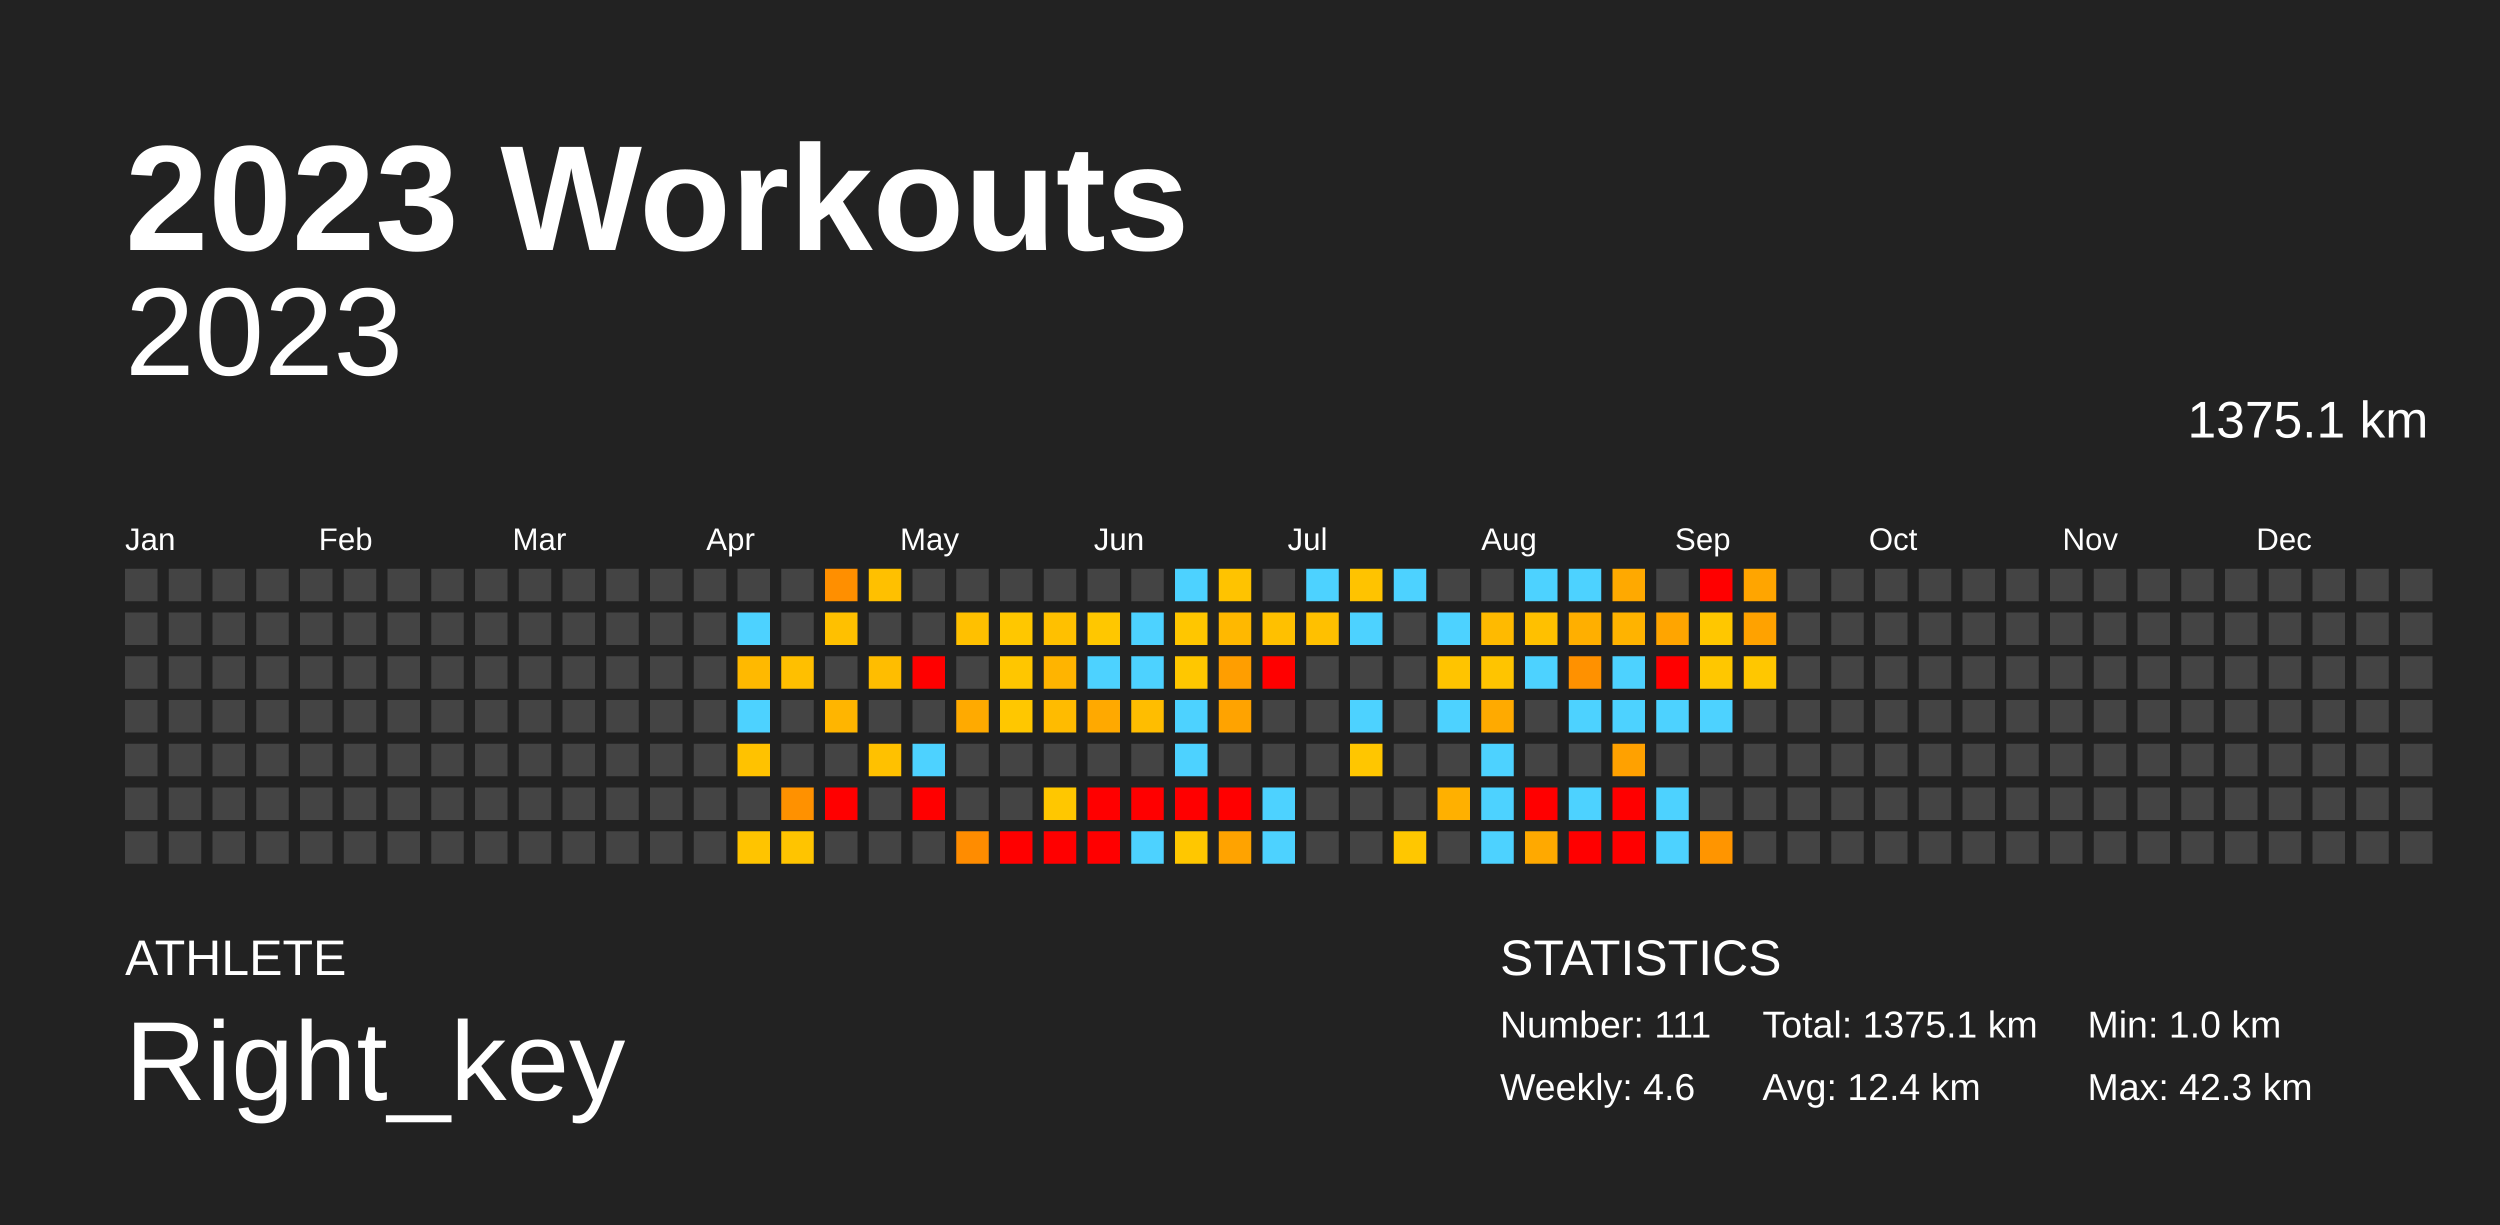
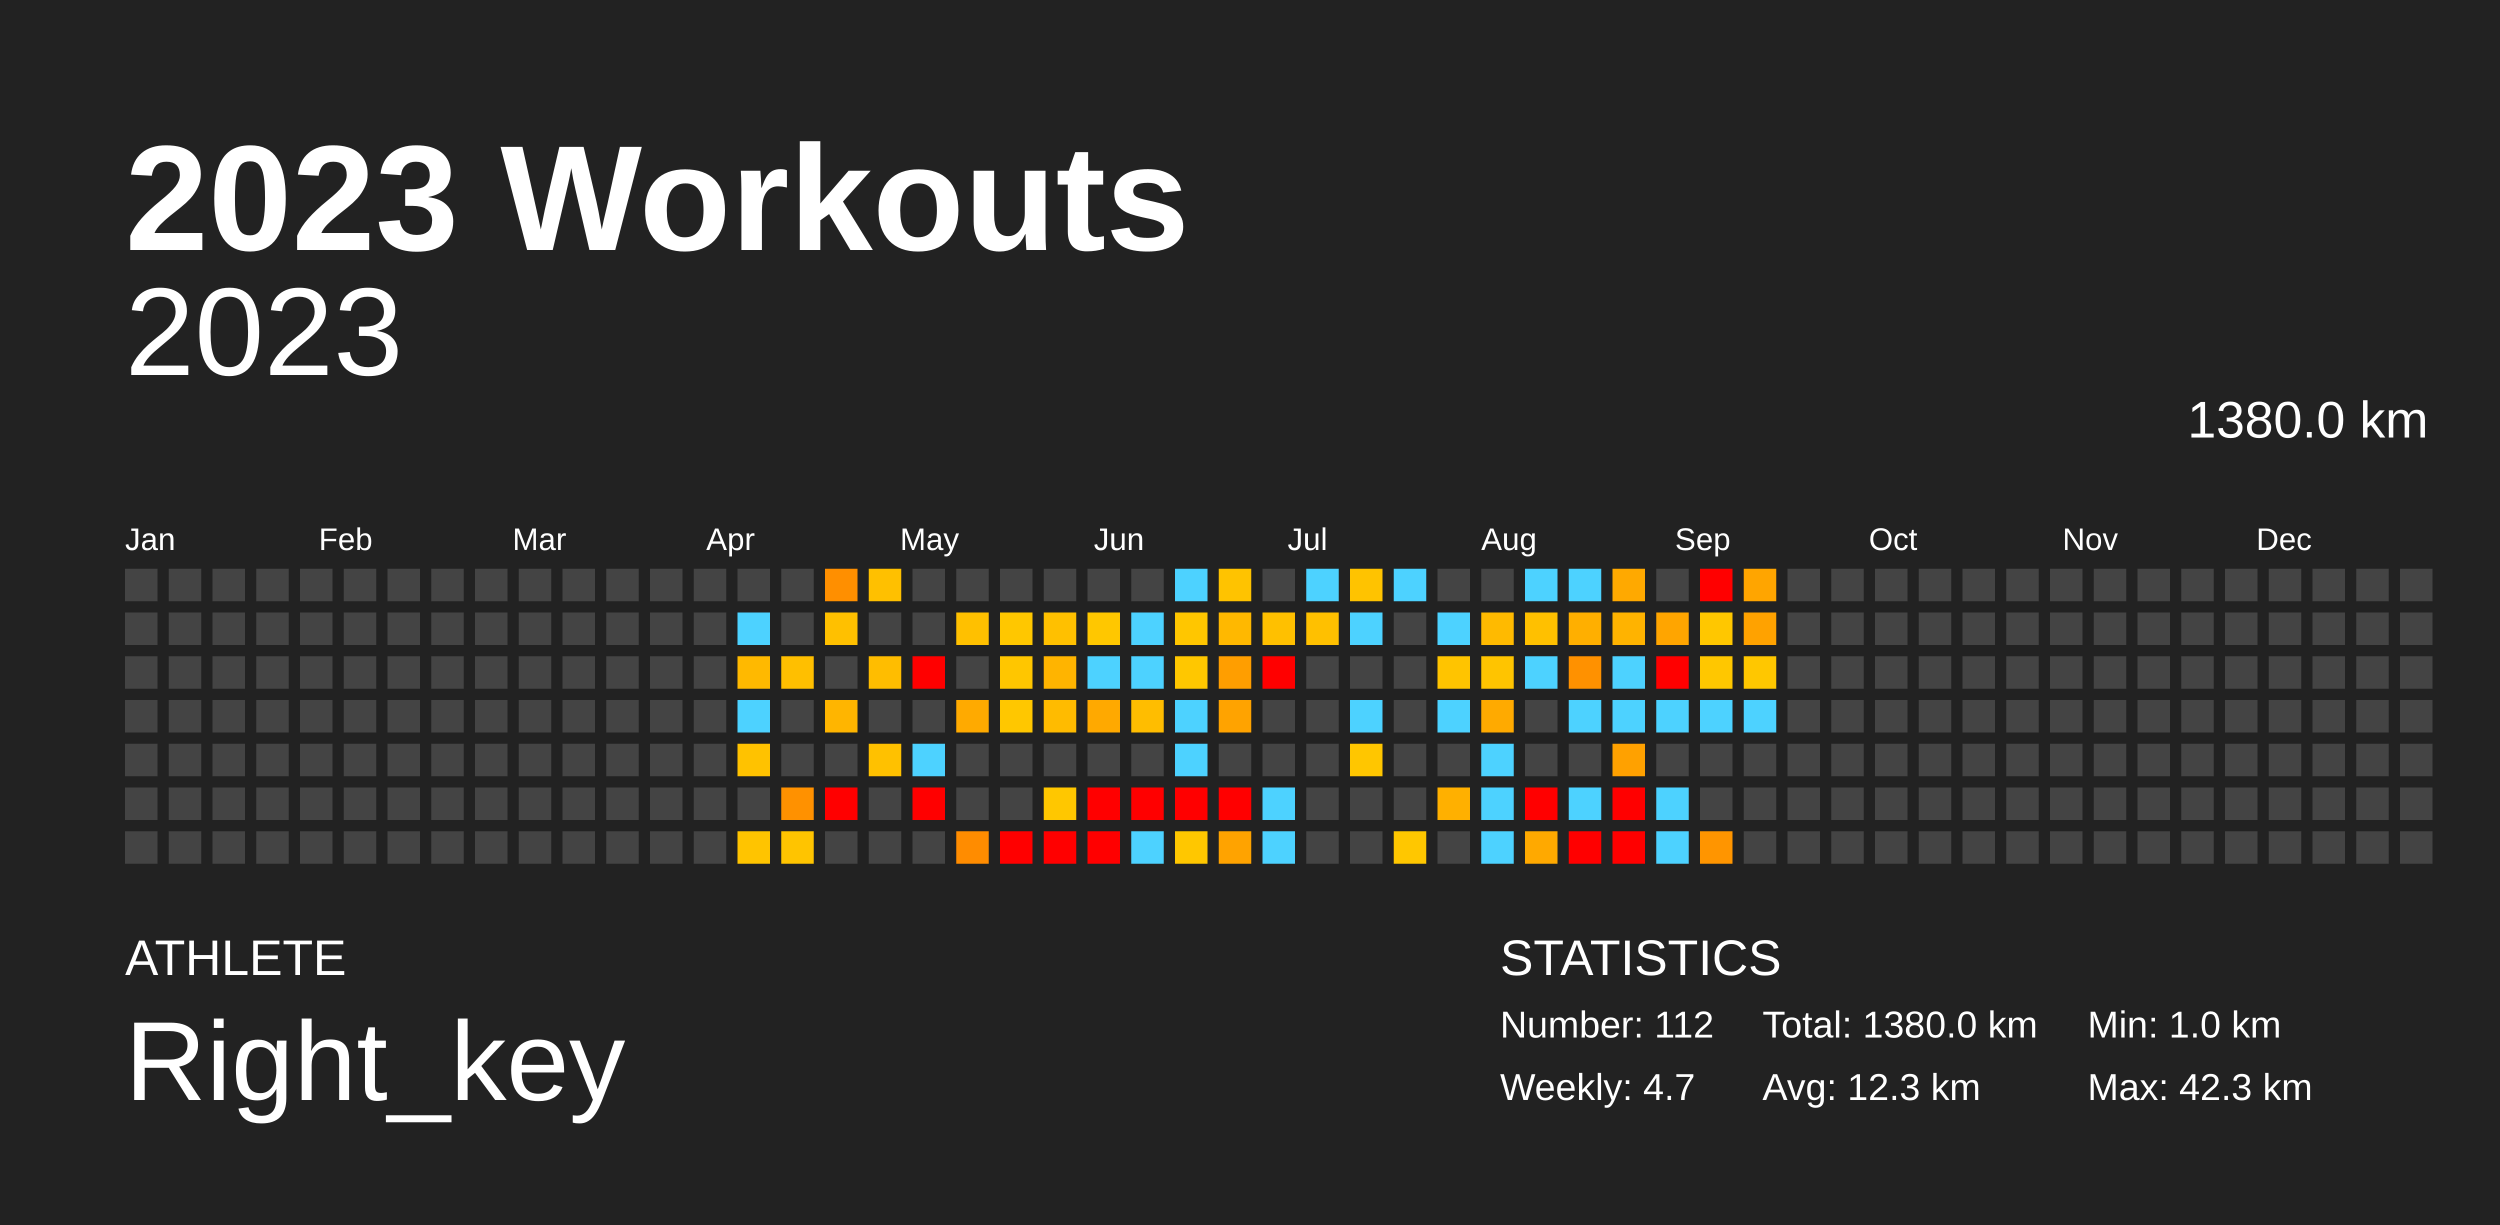
<svg xmlns="http://www.w3.org/2000/svg" baseProfile="full" height="98mm" version="1.1" viewBox="0,0,200,98" width="200mm">
  <defs />
  <rect fill="#222222" height="98" width="200" x="0" y="0" />
  <text fill="#FFFFFF" style="font-size:12px; font-family:Arial; font-weight:bold;" x="10" y="20">2023 Workouts</text>
  <text fill="#FFFFFF" style="font-size:4px; font-family:Arial" x="10" y="78">ATHLETE</text>
  <text fill="#FFFFFF" style="font-size:9px; font-family:Arial" x="10" y="88">Right_key</text>
  <text fill="#FFFFFF" style="font-size:4px; font-family:Arial" x="120" y="78">STATISTICS</text>
-   <text fill="#FFFFFF" style="font-size:3px; font-family:Arial" x="120" y="83">Number: 111</text>
-   <text fill="#FFFFFF" style="font-size:3px; font-family:Arial" x="120" y="88">Weekly: 4.6</text>
-   <text fill="#FFFFFF" style="font-size:3px; font-family:Arial" x="141" y="83">Total: 1375.1 km</text>
-   <text fill="#FFFFFF" style="font-size:3px; font-family:Arial" x="141" y="88">Avg: 12.4 km</text>
+   <text fill="#FFFFFF" style="font-size:3px; font-family:Arial" x="120" y="83">Number: 112</text>
+   <text fill="#FFFFFF" style="font-size:3px; font-family:Arial" x="120" y="88">Weekly: 4.7</text>
+   <text fill="#FFFFFF" style="font-size:3px; font-family:Arial" x="141" y="83">Total: 1380.0 km</text>
+   <text fill="#FFFFFF" style="font-size:3px; font-family:Arial" x="141" y="88">Avg: 12.3 km</text>
  <text fill="#FFFFFF" style="font-size:3px; font-family:Arial" x="167" y="83">Min: 1.0 km</text>
  <text fill="#FFFFFF" style="font-size:3px; font-family:Arial" x="167" y="88">Max: 42.3 km</text>
  <text alignment-baseline="hanging" fill="#FFFFFF" style="font-size:10.0px; font-family:Arial;" x="10" y="30">2023</text>
-   <text alignment-baseline="hanging" fill="#FFFFFF" style="font-size:4.125px; font-family:Arial;" x="175" y="35">1375.1 km</text>
+   <text alignment-baseline="hanging" fill="#FFFFFF" style="font-size:4.125px; font-family:Arial;" x="175" y="35">1380.0 km</text>
  <text fill="#FFFFFF" style="font-size:2.5px; font-family:Arial" x="10.0" y="44">Jan</text>
  <text fill="#FFFFFF" style="font-size:2.5px; font-family:Arial" x="25.5" y="44">Feb</text>
  <text fill="#FFFFFF" style="font-size:2.5px; font-family:Arial" x="41.0" y="44">Mar</text>
  <text fill="#FFFFFF" style="font-size:2.5px; font-family:Arial" x="56.5" y="44">Apr</text>
  <text fill="#FFFFFF" style="font-size:2.5px; font-family:Arial" x="72.0" y="44">May</text>
  <text fill="#FFFFFF" style="font-size:2.5px; font-family:Arial" x="87.5" y="44">Jun</text>
  <text fill="#FFFFFF" style="font-size:2.5px; font-family:Arial" x="103.0" y="44">Jul</text>
  <text fill="#FFFFFF" style="font-size:2.5px; font-family:Arial" x="118.5" y="44">Aug</text>
  <text fill="#FFFFFF" style="font-size:2.5px; font-family:Arial" x="134.0" y="44">Sep</text>
  <text fill="#FFFFFF" style="font-size:2.5px; font-family:Arial" x="149.5" y="44">Oct</text>
  <text fill="#FFFFFF" style="font-size:2.5px; font-family:Arial" x="165.0" y="44">Nov</text>
  <text fill="#FFFFFF" style="font-size:2.5px; font-family:Arial" x="180.5" y="44">Dec</text>
  <rect fill="#444444" height="2.6" width="2.6" x="10.0" y="45.5" />
  <rect fill="#444444" height="2.6" width="2.6" x="10.0" y="49.0" />
  <rect fill="#444444" height="2.6" width="2.6" x="10.0" y="52.5" />
  <rect fill="#444444" height="2.6" width="2.6" x="10.0" y="56.0" />
  <rect fill="#444444" height="2.6" width="2.6" x="10.0" y="59.5" />
  <rect fill="#444444" height="2.6" width="2.6" x="10.0" y="63.0" />
  <rect fill="#444444" height="2.6" width="2.6" x="10.0" y="66.5" />
  <rect fill="#444444" height="2.6" width="2.6" x="13.5" y="45.5" />
  <rect fill="#444444" height="2.6" width="2.6" x="13.5" y="49.0" />
  <rect fill="#444444" height="2.6" width="2.6" x="13.5" y="52.5" />
  <rect fill="#444444" height="2.6" width="2.6" x="13.5" y="56.0" />
  <rect fill="#444444" height="2.6" width="2.6" x="13.5" y="59.5" />
  <rect fill="#444444" height="2.6" width="2.6" x="13.5" y="63.0" />
  <rect fill="#444444" height="2.6" width="2.6" x="13.5" y="66.5" />
  <rect fill="#444444" height="2.6" width="2.6" x="17.0" y="45.5" />
  <rect fill="#444444" height="2.6" width="2.6" x="17.0" y="49.0" />
  <rect fill="#444444" height="2.6" width="2.6" x="17.0" y="52.5" />
  <rect fill="#444444" height="2.6" width="2.6" x="17.0" y="56.0" />
  <rect fill="#444444" height="2.6" width="2.6" x="17.0" y="59.5" />
  <rect fill="#444444" height="2.6" width="2.6" x="17.0" y="63.0" />
  <rect fill="#444444" height="2.6" width="2.6" x="17.0" y="66.5" />
  <rect fill="#444444" height="2.6" width="2.6" x="20.5" y="45.5" />
  <rect fill="#444444" height="2.6" width="2.6" x="20.5" y="49.0" />
  <rect fill="#444444" height="2.6" width="2.6" x="20.5" y="52.5" />
  <rect fill="#444444" height="2.6" width="2.6" x="20.5" y="56.0" />
  <rect fill="#444444" height="2.6" width="2.6" x="20.5" y="59.5" />
  <rect fill="#444444" height="2.6" width="2.6" x="20.5" y="63.0" />
  <rect fill="#444444" height="2.6" width="2.6" x="20.5" y="66.5" />
  <rect fill="#444444" height="2.6" width="2.6" x="24.0" y="45.5" />
  <rect fill="#444444" height="2.6" width="2.6" x="24.0" y="49.0" />
  <rect fill="#444444" height="2.6" width="2.6" x="24.0" y="52.5" />
  <rect fill="#444444" height="2.6" width="2.6" x="24.0" y="56.0" />
  <rect fill="#444444" height="2.6" width="2.6" x="24.0" y="59.5" />
  <rect fill="#444444" height="2.6" width="2.6" x="24.0" y="63.0" />
  <rect fill="#444444" height="2.6" width="2.6" x="24.0" y="66.5" />
  <rect fill="#444444" height="2.6" width="2.6" x="27.5" y="45.5" />
  <rect fill="#444444" height="2.6" width="2.6" x="27.5" y="49.0" />
  <rect fill="#444444" height="2.6" width="2.6" x="27.5" y="52.5" />
  <rect fill="#444444" height="2.6" width="2.6" x="27.5" y="56.0" />
  <rect fill="#444444" height="2.6" width="2.6" x="27.5" y="59.5" />
  <rect fill="#444444" height="2.6" width="2.6" x="27.5" y="63.0" />
  <rect fill="#444444" height="2.6" width="2.6" x="27.5" y="66.5" />
  <rect fill="#444444" height="2.6" width="2.6" x="31.0" y="45.5" />
  <rect fill="#444444" height="2.6" width="2.6" x="31.0" y="49.0" />
  <rect fill="#444444" height="2.6" width="2.6" x="31.0" y="52.5" />
  <rect fill="#444444" height="2.6" width="2.6" x="31.0" y="56.0" />
  <rect fill="#444444" height="2.6" width="2.6" x="31.0" y="59.5" />
  <rect fill="#444444" height="2.6" width="2.6" x="31.0" y="63.0" />
  <rect fill="#444444" height="2.6" width="2.6" x="31.0" y="66.5" />
  <rect fill="#444444" height="2.6" width="2.6" x="34.5" y="45.5" />
  <rect fill="#444444" height="2.6" width="2.6" x="34.5" y="49.0" />
  <rect fill="#444444" height="2.6" width="2.6" x="34.5" y="52.5" />
  <rect fill="#444444" height="2.6" width="2.6" x="34.5" y="56.0" />
  <rect fill="#444444" height="2.6" width="2.6" x="34.5" y="59.5" />
  <rect fill="#444444" height="2.6" width="2.6" x="34.5" y="63.0" />
  <rect fill="#444444" height="2.6" width="2.6" x="34.5" y="66.5" />
  <rect fill="#444444" height="2.6" width="2.6" x="38.0" y="45.5" />
  <rect fill="#444444" height="2.6" width="2.6" x="38.0" y="49.0" />
  <rect fill="#444444" height="2.6" width="2.6" x="38.0" y="52.5" />
  <rect fill="#444444" height="2.6" width="2.6" x="38.0" y="56.0" />
  <rect fill="#444444" height="2.6" width="2.6" x="38.0" y="59.5" />
  <rect fill="#444444" height="2.6" width="2.6" x="38.0" y="63.0" />
  <rect fill="#444444" height="2.6" width="2.6" x="38.0" y="66.5" />
  <rect fill="#444444" height="2.6" width="2.6" x="41.5" y="45.5" />
  <rect fill="#444444" height="2.6" width="2.6" x="41.5" y="49.0" />
  <rect fill="#444444" height="2.6" width="2.6" x="41.5" y="52.5" />
  <rect fill="#444444" height="2.6" width="2.6" x="41.5" y="56.0" />
  <rect fill="#444444" height="2.6" width="2.6" x="41.5" y="59.5" />
  <rect fill="#444444" height="2.6" width="2.6" x="41.5" y="63.0" />
  <rect fill="#444444" height="2.6" width="2.6" x="41.5" y="66.5" />
  <rect fill="#444444" height="2.6" width="2.6" x="45.0" y="45.5" />
  <rect fill="#444444" height="2.6" width="2.6" x="45.0" y="49.0" />
  <rect fill="#444444" height="2.6" width="2.6" x="45.0" y="52.5" />
  <rect fill="#444444" height="2.6" width="2.6" x="45.0" y="56.0" />
  <rect fill="#444444" height="2.6" width="2.6" x="45.0" y="59.5" />
  <rect fill="#444444" height="2.6" width="2.6" x="45.0" y="63.0" />
  <rect fill="#444444" height="2.6" width="2.6" x="45.0" y="66.5" />
  <rect fill="#444444" height="2.6" width="2.6" x="48.5" y="45.5" />
  <rect fill="#444444" height="2.6" width="2.6" x="48.5" y="49.0" />
  <rect fill="#444444" height="2.6" width="2.6" x="48.5" y="52.5" />
  <rect fill="#444444" height="2.6" width="2.6" x="48.5" y="56.0" />
  <rect fill="#444444" height="2.6" width="2.6" x="48.5" y="59.5" />
  <rect fill="#444444" height="2.6" width="2.6" x="48.5" y="63.0" />
  <rect fill="#444444" height="2.6" width="2.6" x="48.5" y="66.5" />
  <rect fill="#444444" height="2.6" width="2.6" x="52.0" y="45.5" />
  <rect fill="#444444" height="2.6" width="2.6" x="52.0" y="49.0" />
  <rect fill="#444444" height="2.6" width="2.6" x="52.0" y="52.5" />
  <rect fill="#444444" height="2.6" width="2.6" x="52.0" y="56.0" />
  <rect fill="#444444" height="2.6" width="2.6" x="52.0" y="59.5" />
  <rect fill="#444444" height="2.6" width="2.6" x="52.0" y="63.0" />
  <rect fill="#444444" height="2.6" width="2.6" x="52.0" y="66.5" />
  <rect fill="#444444" height="2.6" width="2.6" x="55.5" y="45.5" />
  <rect fill="#444444" height="2.6" width="2.6" x="55.5" y="49.0" />
  <rect fill="#444444" height="2.6" width="2.6" x="55.5" y="52.5" />
  <rect fill="#444444" height="2.6" width="2.6" x="55.5" y="56.0" />
  <rect fill="#444444" height="2.6" width="2.6" x="55.5" y="59.5" />
  <rect fill="#444444" height="2.6" width="2.6" x="55.5" y="63.0" />
  <rect fill="#444444" height="2.6" width="2.6" x="55.5" y="66.5" />
  <rect fill="#444444" height="2.6" width="2.6" x="59.0" y="45.5" />
  <rect fill="#4dd2ff" height="2.6" width="2.6" x="59.0" y="49.0" />
  <rect fill="#ffb900" height="2.6" width="2.6" x="59.0" y="52.5" />
  <rect fill="#4dd2ff" height="2.6" width="2.6" x="59.0" y="56.0" />
  <rect fill="#ffc200" height="2.6" width="2.6" x="59.0" y="59.5" />
  <rect fill="#444444" height="2.6" width="2.6" x="59.0" y="63.0" />
  <rect fill="#ffc400" height="2.6" width="2.6" x="59.0" y="66.5" />
  <rect fill="#444444" height="2.6" width="2.6" x="62.5" y="45.5" />
  <rect fill="#444444" height="2.6" width="2.6" x="62.5" y="49.0" />
  <rect fill="#ffbf00" height="2.6" width="2.6" x="62.5" y="52.5" />
  <rect fill="#444444" height="2.6" width="2.6" x="62.5" y="56.0" />
  <rect fill="#444444" height="2.6" width="2.6" x="62.5" y="59.5" />
  <rect fill="#ff9100" height="2.6" width="2.6" x="62.5" y="63.0" />
  <rect fill="#ffc400" height="2.6" width="2.6" x="62.5" y="66.5" />
  <rect fill="#ff8f00" height="2.6" width="2.6" x="66.0" y="45.5" />
  <rect fill="#ffc000" height="2.6" width="2.6" x="66.0" y="49.0" />
  <rect fill="#444444" height="2.6" width="2.6" x="66.0" y="52.5" />
  <rect fill="#ffb500" height="2.6" width="2.6" x="66.0" y="56.0" />
  <rect fill="#444444" height="2.6" width="2.6" x="66.0" y="59.5" />
  <rect fill="red" height="2.6" width="2.6" x="66.0" y="63.0" />
  <rect fill="#444444" height="2.6" width="2.6" x="66.0" y="66.5" />
  <rect fill="#ffc000" height="2.6" width="2.6" x="69.5" y="45.5" />
  <rect fill="#444444" height="2.6" width="2.6" x="69.5" y="49.0" />
  <rect fill="#ffbd00" height="2.6" width="2.6" x="69.5" y="52.5" />
  <rect fill="#444444" height="2.6" width="2.6" x="69.5" y="56.0" />
  <rect fill="#ffc100" height="2.6" width="2.6" x="69.5" y="59.5" />
  <rect fill="#444444" height="2.6" width="2.6" x="69.5" y="63.0" />
  <rect fill="#444444" height="2.6" width="2.6" x="69.5" y="66.5" />
  <rect fill="#444444" height="2.6" width="2.6" x="73.0" y="45.5" />
  <rect fill="#444444" height="2.6" width="2.6" x="73.0" y="49.0" />
  <rect fill="red" height="2.6" width="2.6" x="73.0" y="52.5" />
  <rect fill="#444444" height="2.6" width="2.6" x="73.0" y="56.0" />
  <rect fill="#4dd2ff" height="2.6" width="2.6" x="73.0" y="59.5" />
  <rect fill="red" height="2.6" width="2.6" x="73.0" y="63.0" />
  <rect fill="#444444" height="2.6" width="2.6" x="73.0" y="66.5" />
  <rect fill="#444444" height="2.6" width="2.6" x="76.5" y="45.5" />
  <rect fill="#ffc000" height="2.6" width="2.6" x="76.5" y="49.0" />
  <rect fill="#444444" height="2.6" width="2.6" x="76.5" y="52.5" />
  <rect fill="#ffaa00" height="2.6" width="2.6" x="76.5" y="56.0" />
  <rect fill="#444444" height="2.6" width="2.6" x="76.5" y="59.5" />
  <rect fill="#444444" height="2.6" width="2.6" x="76.5" y="63.0" />
  <rect fill="#ff8c00" height="2.6" width="2.6" x="76.5" y="66.5" />
  <rect fill="#444444" height="2.6" width="2.6" x="80.0" y="45.5" />
  <rect fill="#ffc700" height="2.6" width="2.6" x="80.0" y="49.0" />
  <rect fill="#ffc600" height="2.6" width="2.6" x="80.0" y="52.5" />
  <rect fill="#ffc700" height="2.6" width="2.6" x="80.0" y="56.0" />
  <rect fill="#444444" height="2.6" width="2.6" x="80.0" y="59.5" />
  <rect fill="#444444" height="2.6" width="2.6" x="80.0" y="63.0" />
  <rect fill="red" height="2.6" width="2.6" x="80.0" y="66.5" />
  <rect fill="#444444" height="2.6" width="2.6" x="83.5" y="45.5" />
  <rect fill="#ffc000" height="2.6" width="2.6" x="83.5" y="49.0" />
  <rect fill="#ffb400" height="2.6" width="2.6" x="83.5" y="52.5" />
  <rect fill="#ffbb00" height="2.6" width="2.6" x="83.5" y="56.0" />
  <rect fill="#444444" height="2.6" width="2.6" x="83.5" y="59.5" />
  <rect fill="#ffc700" height="2.6" width="2.6" x="83.5" y="63.0" />
  <rect fill="red" height="2.6" width="2.6" x="83.5" y="66.5" />
  <rect fill="#444444" height="2.6" width="2.6" x="87.0" y="45.5" />
  <rect fill="#ffc700" height="2.6" width="2.6" x="87.0" y="49.0" />
  <rect fill="#4dd2ff" height="2.6" width="2.6" x="87.0" y="52.5" />
  <rect fill="#ffa900" height="2.6" width="2.6" x="87.0" y="56.0" />
  <rect fill="#444444" height="2.6" width="2.6" x="87.0" y="59.5" />
  <rect fill="red" height="2.6" width="2.6" x="87.0" y="63.0" />
  <rect fill="red" height="2.6" width="2.6" x="87.0" y="66.5" />
  <rect fill="#444444" height="2.6" width="2.6" x="90.5" y="45.5" />
  <rect fill="#4dd2ff" height="2.6" width="2.6" x="90.5" y="49.0" />
  <rect fill="#4dd2ff" height="2.6" width="2.6" x="90.5" y="52.5" />
  <rect fill="#ffbd00" height="2.6" width="2.6" x="90.5" y="56.0" />
  <rect fill="#444444" height="2.6" width="2.6" x="90.5" y="59.5" />
  <rect fill="red" height="2.6" width="2.6" x="90.5" y="63.0" />
  <rect fill="#4dd2ff" height="2.6" width="2.6" x="90.5" y="66.5" />
  <rect fill="#4dd2ff" height="2.6" width="2.6" x="94.0" y="45.5" />
  <rect fill="#ffc600" height="2.6" width="2.6" x="94.0" y="49.0" />
  <rect fill="#ffc700" height="2.6" width="2.6" x="94.0" y="52.5" />
  <rect fill="#4dd2ff" height="2.6" width="2.6" x="94.0" y="56.0" />
  <rect fill="#4dd2ff" height="2.6" width="2.6" x="94.0" y="59.5" />
  <rect fill="red" height="2.6" width="2.6" x="94.0" y="63.0" />
  <rect fill="#ffc700" height="2.6" width="2.6" x="94.0" y="66.5" />
  <rect fill="#ffc300" height="2.6" width="2.6" x="97.5" y="45.5" />
  <rect fill="#ffb800" height="2.6" width="2.6" x="97.5" y="49.0" />
  <rect fill="#ff9e00" height="2.6" width="2.6" x="97.5" y="52.5" />
  <rect fill="#ffa300" height="2.6" width="2.6" x="97.5" y="56.0" />
  <rect fill="#444444" height="2.6" width="2.6" x="97.5" y="59.5" />
  <rect fill="red" height="2.6" width="2.6" x="97.5" y="63.0" />
  <rect fill="#ffa300" height="2.6" width="2.6" x="97.5" y="66.5" />
  <rect fill="#444444" height="2.6" width="2.6" x="101.0" y="45.5" />
  <rect fill="#ffc000" height="2.6" width="2.6" x="101.0" y="49.0" />
  <rect fill="red" height="2.6" width="2.6" x="101.0" y="52.5" />
  <rect fill="#444444" height="2.6" width="2.6" x="101.0" y="56.0" />
  <rect fill="#444444" height="2.6" width="2.6" x="101.0" y="59.5" />
  <rect fill="#4dd2ff" height="2.6" width="2.6" x="101.0" y="63.0" />
  <rect fill="#4dd2ff" height="2.6" width="2.6" x="101.0" y="66.5" />
  <rect fill="#4dd2ff" height="2.6" width="2.6" x="104.5" y="45.5" />
  <rect fill="#ffc000" height="2.6" width="2.6" x="104.5" y="49.0" />
  <rect fill="#444444" height="2.6" width="2.6" x="104.5" y="52.5" />
  <rect fill="#444444" height="2.6" width="2.6" x="104.5" y="56.0" />
  <rect fill="#444444" height="2.6" width="2.6" x="104.5" y="59.5" />
  <rect fill="#444444" height="2.6" width="2.6" x="104.5" y="63.0" />
  <rect fill="#444444" height="2.6" width="2.6" x="104.5" y="66.5" />
  <rect fill="#ffc300" height="2.6" width="2.6" x="108.0" y="45.5" />
  <rect fill="#4dd2ff" height="2.6" width="2.6" x="108.0" y="49.0" />
  <rect fill="#444444" height="2.6" width="2.6" x="108.0" y="52.5" />
  <rect fill="#4dd2ff" height="2.6" width="2.6" x="108.0" y="56.0" />
  <rect fill="#ffc600" height="2.6" width="2.6" x="108.0" y="59.5" />
  <rect fill="#444444" height="2.6" width="2.6" x="108.0" y="63.0" />
  <rect fill="#444444" height="2.6" width="2.6" x="108.0" y="66.5" />
  <rect fill="#4dd2ff" height="2.6" width="2.6" x="111.5" y="45.5" />
  <rect fill="#444444" height="2.6" width="2.6" x="111.5" y="49.0" />
  <rect fill="#444444" height="2.6" width="2.6" x="111.5" y="52.5" />
  <rect fill="#444444" height="2.6" width="2.6" x="111.5" y="56.0" />
  <rect fill="#444444" height="2.6" width="2.6" x="111.5" y="59.5" />
  <rect fill="#444444" height="2.6" width="2.6" x="111.5" y="63.0" />
  <rect fill="#ffc700" height="2.6" width="2.6" x="111.5" y="66.5" />
  <rect fill="#444444" height="2.6" width="2.6" x="115.0" y="45.5" />
  <rect fill="#4dd2ff" height="2.6" width="2.6" x="115.0" y="49.0" />
  <rect fill="#ffc400" height="2.6" width="2.6" x="115.0" y="52.5" />
  <rect fill="#4dd2ff" height="2.6" width="2.6" x="115.0" y="56.0" />
  <rect fill="#444444" height="2.6" width="2.6" x="115.0" y="59.5" />
  <rect fill="#ffb000" height="2.6" width="2.6" x="115.0" y="63.0" />
  <rect fill="#444444" height="2.6" width="2.6" x="115.0" y="66.5" />
  <rect fill="#444444" height="2.6" width="2.6" x="118.5" y="45.5" />
  <rect fill="#ffba00" height="2.6" width="2.6" x="118.5" y="49.0" />
  <rect fill="#ffc400" height="2.6" width="2.6" x="118.5" y="52.5" />
  <rect fill="#ffaa00" height="2.6" width="2.6" x="118.5" y="56.0" />
  <rect fill="#4dd2ff" height="2.6" width="2.6" x="118.5" y="59.5" />
  <rect fill="#4dd2ff" height="2.6" width="2.6" x="118.5" y="63.0" />
  <rect fill="#4dd2ff" height="2.6" width="2.6" x="118.5" y="66.5" />
  <rect fill="#4dd2ff" height="2.6" width="2.6" x="122.0" y="45.5" />
  <rect fill="#ffc000" height="2.6" width="2.6" x="122.0" y="49.0" />
  <rect fill="#4dd2ff" height="2.6" width="2.6" x="122.0" y="52.5" />
  <rect fill="#444444" height="2.6" width="2.6" x="122.0" y="56.0" />
  <rect fill="#444444" height="2.6" width="2.6" x="122.0" y="59.5" />
  <rect fill="red" height="2.6" width="2.6" x="122.0" y="63.0" />
  <rect fill="#ffa900" height="2.6" width="2.6" x="122.0" y="66.5" />
  <rect fill="#4dd2ff" height="2.6" width="2.6" x="125.5" y="45.5" />
  <rect fill="#ffaf00" height="2.6" width="2.6" x="125.5" y="49.0" />
  <rect fill="#ff9100" height="2.6" width="2.6" x="125.5" y="52.5" />
  <rect fill="#4dd2ff" height="2.6" width="2.6" x="125.5" y="56.0" />
  <rect fill="#444444" height="2.6" width="2.6" x="125.5" y="59.5" />
  <rect fill="#4dd2ff" height="2.6" width="2.6" x="125.5" y="63.0" />
  <rect fill="red" height="2.6" width="2.6" x="125.5" y="66.5" />
  <rect fill="#ffa900" height="2.6" width="2.6" x="129.0" y="45.5" />
  <rect fill="#ffb300" height="2.6" width="2.6" x="129.0" y="49.0" />
  <rect fill="#4dd2ff" height="2.6" width="2.6" x="129.0" y="52.5" />
  <rect fill="#4dd2ff" height="2.6" width="2.6" x="129.0" y="56.0" />
  <rect fill="#ffa100" height="2.6" width="2.6" x="129.0" y="59.5" />
  <rect fill="red" height="2.6" width="2.6" x="129.0" y="63.0" />
  <rect fill="red" height="2.6" width="2.6" x="129.0" y="66.5" />
  <rect fill="#444444" height="2.6" width="2.6" x="132.5" y="45.5" />
  <rect fill="#ffa500" height="2.6" width="2.6" x="132.5" y="49.0" />
  <rect fill="red" height="2.6" width="2.6" x="132.5" y="52.5" />
  <rect fill="#4dd2ff" height="2.6" width="2.6" x="132.5" y="56.0" />
  <rect fill="#444444" height="2.6" width="2.6" x="132.5" y="59.5" />
  <rect fill="#4dd2ff" height="2.6" width="2.6" x="132.5" y="63.0" />
  <rect fill="#4dd2ff" height="2.6" width="2.6" x="132.5" y="66.5" />
  <rect fill="red" height="2.6" width="2.6" x="136.0" y="45.5" />
  <rect fill="#ffc700" height="2.6" width="2.6" x="136.0" y="49.0" />
  <rect fill="#ffc700" height="2.6" width="2.6" x="136.0" y="52.5" />
  <rect fill="#4dd2ff" height="2.6" width="2.6" x="136.0" y="56.0" />
  <rect fill="#444444" height="2.6" width="2.6" x="136.0" y="59.5" />
  <rect fill="#444444" height="2.6" width="2.6" x="136.0" y="63.0" />
  <rect fill="#ff9500" height="2.6" width="2.6" x="136.0" y="66.5" />
  <rect fill="#ffa500" height="2.6" width="2.6" x="139.5" y="45.5" />
  <rect fill="#ffa200" height="2.6" width="2.6" x="139.5" y="49.0" />
  <rect fill="#ffc700" height="2.6" width="2.6" x="139.5" y="52.5" />
-   <rect fill="#444444" height="2.6" width="2.6" x="139.5" y="56.0" />
+   <rect fill="#4dd2ff" height="2.6" width="2.6" x="139.5" y="56.0" />
  <rect fill="#444444" height="2.6" width="2.6" x="139.5" y="59.5" />
  <rect fill="#444444" height="2.6" width="2.6" x="139.5" y="63.0" />
  <rect fill="#444444" height="2.6" width="2.6" x="139.5" y="66.5" />
  <rect fill="#444444" height="2.6" width="2.6" x="143.0" y="45.5" />
  <rect fill="#444444" height="2.6" width="2.6" x="143.0" y="49.0" />
  <rect fill="#444444" height="2.6" width="2.6" x="143.0" y="52.5" />
  <rect fill="#444444" height="2.6" width="2.6" x="143.0" y="56.0" />
  <rect fill="#444444" height="2.6" width="2.6" x="143.0" y="59.5" />
  <rect fill="#444444" height="2.6" width="2.6" x="143.0" y="63.0" />
  <rect fill="#444444" height="2.6" width="2.6" x="143.0" y="66.5" />
  <rect fill="#444444" height="2.6" width="2.6" x="146.5" y="45.5" />
  <rect fill="#444444" height="2.6" width="2.6" x="146.5" y="49.0" />
  <rect fill="#444444" height="2.6" width="2.6" x="146.5" y="52.5" />
  <rect fill="#444444" height="2.6" width="2.6" x="146.5" y="56.0" />
  <rect fill="#444444" height="2.6" width="2.6" x="146.5" y="59.5" />
  <rect fill="#444444" height="2.6" width="2.6" x="146.5" y="63.0" />
  <rect fill="#444444" height="2.6" width="2.6" x="146.5" y="66.5" />
  <rect fill="#444444" height="2.6" width="2.6" x="150.0" y="45.5" />
  <rect fill="#444444" height="2.6" width="2.6" x="150.0" y="49.0" />
  <rect fill="#444444" height="2.6" width="2.6" x="150.0" y="52.5" />
  <rect fill="#444444" height="2.6" width="2.6" x="150.0" y="56.0" />
  <rect fill="#444444" height="2.6" width="2.6" x="150.0" y="59.5" />
  <rect fill="#444444" height="2.6" width="2.6" x="150.0" y="63.0" />
  <rect fill="#444444" height="2.6" width="2.6" x="150.0" y="66.5" />
  <rect fill="#444444" height="2.6" width="2.6" x="153.5" y="45.5" />
  <rect fill="#444444" height="2.6" width="2.6" x="153.5" y="49.0" />
  <rect fill="#444444" height="2.6" width="2.6" x="153.5" y="52.5" />
  <rect fill="#444444" height="2.6" width="2.6" x="153.5" y="56.0" />
  <rect fill="#444444" height="2.6" width="2.6" x="153.5" y="59.5" />
  <rect fill="#444444" height="2.6" width="2.6" x="153.5" y="63.0" />
  <rect fill="#444444" height="2.6" width="2.6" x="153.5" y="66.5" />
  <rect fill="#444444" height="2.6" width="2.6" x="157.0" y="45.5" />
  <rect fill="#444444" height="2.6" width="2.6" x="157.0" y="49.0" />
  <rect fill="#444444" height="2.6" width="2.6" x="157.0" y="52.5" />
  <rect fill="#444444" height="2.6" width="2.6" x="157.0" y="56.0" />
  <rect fill="#444444" height="2.6" width="2.6" x="157.0" y="59.5" />
  <rect fill="#444444" height="2.6" width="2.6" x="157.0" y="63.0" />
  <rect fill="#444444" height="2.6" width="2.6" x="157.0" y="66.5" />
  <rect fill="#444444" height="2.6" width="2.6" x="160.5" y="45.5" />
  <rect fill="#444444" height="2.6" width="2.6" x="160.5" y="49.0" />
  <rect fill="#444444" height="2.6" width="2.6" x="160.5" y="52.5" />
  <rect fill="#444444" height="2.6" width="2.6" x="160.5" y="56.0" />
  <rect fill="#444444" height="2.6" width="2.6" x="160.5" y="59.5" />
  <rect fill="#444444" height="2.6" width="2.6" x="160.5" y="63.0" />
  <rect fill="#444444" height="2.6" width="2.6" x="160.5" y="66.5" />
  <rect fill="#444444" height="2.6" width="2.6" x="164.0" y="45.5" />
  <rect fill="#444444" height="2.6" width="2.6" x="164.0" y="49.0" />
  <rect fill="#444444" height="2.6" width="2.6" x="164.0" y="52.5" />
  <rect fill="#444444" height="2.6" width="2.6" x="164.0" y="56.0" />
  <rect fill="#444444" height="2.6" width="2.6" x="164.0" y="59.5" />
  <rect fill="#444444" height="2.6" width="2.6" x="164.0" y="63.0" />
  <rect fill="#444444" height="2.6" width="2.6" x="164.0" y="66.5" />
  <rect fill="#444444" height="2.6" width="2.6" x="167.5" y="45.5" />
  <rect fill="#444444" height="2.6" width="2.6" x="167.5" y="49.0" />
  <rect fill="#444444" height="2.6" width="2.6" x="167.5" y="52.5" />
  <rect fill="#444444" height="2.6" width="2.6" x="167.5" y="56.0" />
  <rect fill="#444444" height="2.6" width="2.6" x="167.5" y="59.5" />
  <rect fill="#444444" height="2.6" width="2.6" x="167.5" y="63.0" />
  <rect fill="#444444" height="2.6" width="2.6" x="167.5" y="66.5" />
  <rect fill="#444444" height="2.6" width="2.6" x="171.0" y="45.5" />
  <rect fill="#444444" height="2.6" width="2.6" x="171.0" y="49.0" />
  <rect fill="#444444" height="2.6" width="2.6" x="171.0" y="52.5" />
  <rect fill="#444444" height="2.6" width="2.6" x="171.0" y="56.0" />
  <rect fill="#444444" height="2.6" width="2.6" x="171.0" y="59.5" />
  <rect fill="#444444" height="2.6" width="2.6" x="171.0" y="63.0" />
  <rect fill="#444444" height="2.6" width="2.6" x="171.0" y="66.5" />
  <rect fill="#444444" height="2.6" width="2.6" x="174.5" y="45.5" />
  <rect fill="#444444" height="2.6" width="2.6" x="174.5" y="49.0" />
  <rect fill="#444444" height="2.6" width="2.6" x="174.5" y="52.5" />
  <rect fill="#444444" height="2.6" width="2.6" x="174.5" y="56.0" />
  <rect fill="#444444" height="2.6" width="2.6" x="174.5" y="59.5" />
  <rect fill="#444444" height="2.6" width="2.6" x="174.5" y="63.0" />
  <rect fill="#444444" height="2.6" width="2.6" x="174.5" y="66.5" />
  <rect fill="#444444" height="2.6" width="2.6" x="178.0" y="45.5" />
  <rect fill="#444444" height="2.6" width="2.6" x="178.0" y="49.0" />
  <rect fill="#444444" height="2.6" width="2.6" x="178.0" y="52.5" />
  <rect fill="#444444" height="2.6" width="2.6" x="178.0" y="56.0" />
  <rect fill="#444444" height="2.6" width="2.6" x="178.0" y="59.5" />
  <rect fill="#444444" height="2.6" width="2.6" x="178.0" y="63.0" />
  <rect fill="#444444" height="2.6" width="2.6" x="178.0" y="66.5" />
  <rect fill="#444444" height="2.6" width="2.6" x="181.5" y="45.5" />
  <rect fill="#444444" height="2.6" width="2.6" x="181.5" y="49.0" />
  <rect fill="#444444" height="2.6" width="2.6" x="181.5" y="52.5" />
  <rect fill="#444444" height="2.6" width="2.6" x="181.5" y="56.0" />
  <rect fill="#444444" height="2.6" width="2.6" x="181.5" y="59.5" />
  <rect fill="#444444" height="2.6" width="2.6" x="181.5" y="63.0" />
  <rect fill="#444444" height="2.6" width="2.6" x="181.5" y="66.5" />
  <rect fill="#444444" height="2.6" width="2.6" x="185.0" y="45.5" />
  <rect fill="#444444" height="2.6" width="2.6" x="185.0" y="49.0" />
  <rect fill="#444444" height="2.6" width="2.6" x="185.0" y="52.5" />
  <rect fill="#444444" height="2.6" width="2.6" x="185.0" y="56.0" />
  <rect fill="#444444" height="2.6" width="2.6" x="185.0" y="59.5" />
  <rect fill="#444444" height="2.6" width="2.6" x="185.0" y="63.0" />
  <rect fill="#444444" height="2.6" width="2.6" x="185.0" y="66.5" />
  <rect fill="#444444" height="2.6" width="2.6" x="188.5" y="45.5" />
  <rect fill="#444444" height="2.6" width="2.6" x="188.5" y="49.0" />
  <rect fill="#444444" height="2.6" width="2.6" x="188.5" y="52.5" />
  <rect fill="#444444" height="2.6" width="2.6" x="188.5" y="56.0" />
  <rect fill="#444444" height="2.6" width="2.6" x="188.5" y="59.5" />
  <rect fill="#444444" height="2.6" width="2.6" x="188.5" y="63.0" />
  <rect fill="#444444" height="2.6" width="2.6" x="188.5" y="66.5" />
  <rect fill="#444444" height="2.6" width="2.6" x="192.0" y="45.5" />
  <rect fill="#444444" height="2.6" width="2.6" x="192.0" y="49.0" />
  <rect fill="#444444" height="2.6" width="2.6" x="192.0" y="52.5" />
  <rect fill="#444444" height="2.6" width="2.6" x="192.0" y="56.0" />
  <rect fill="#444444" height="2.6" width="2.6" x="192.0" y="59.5" />
  <rect fill="#444444" height="2.6" width="2.6" x="192.0" y="63.0" />
  <rect fill="#444444" height="2.6" width="2.6" x="192.0" y="66.5" />
</svg>
